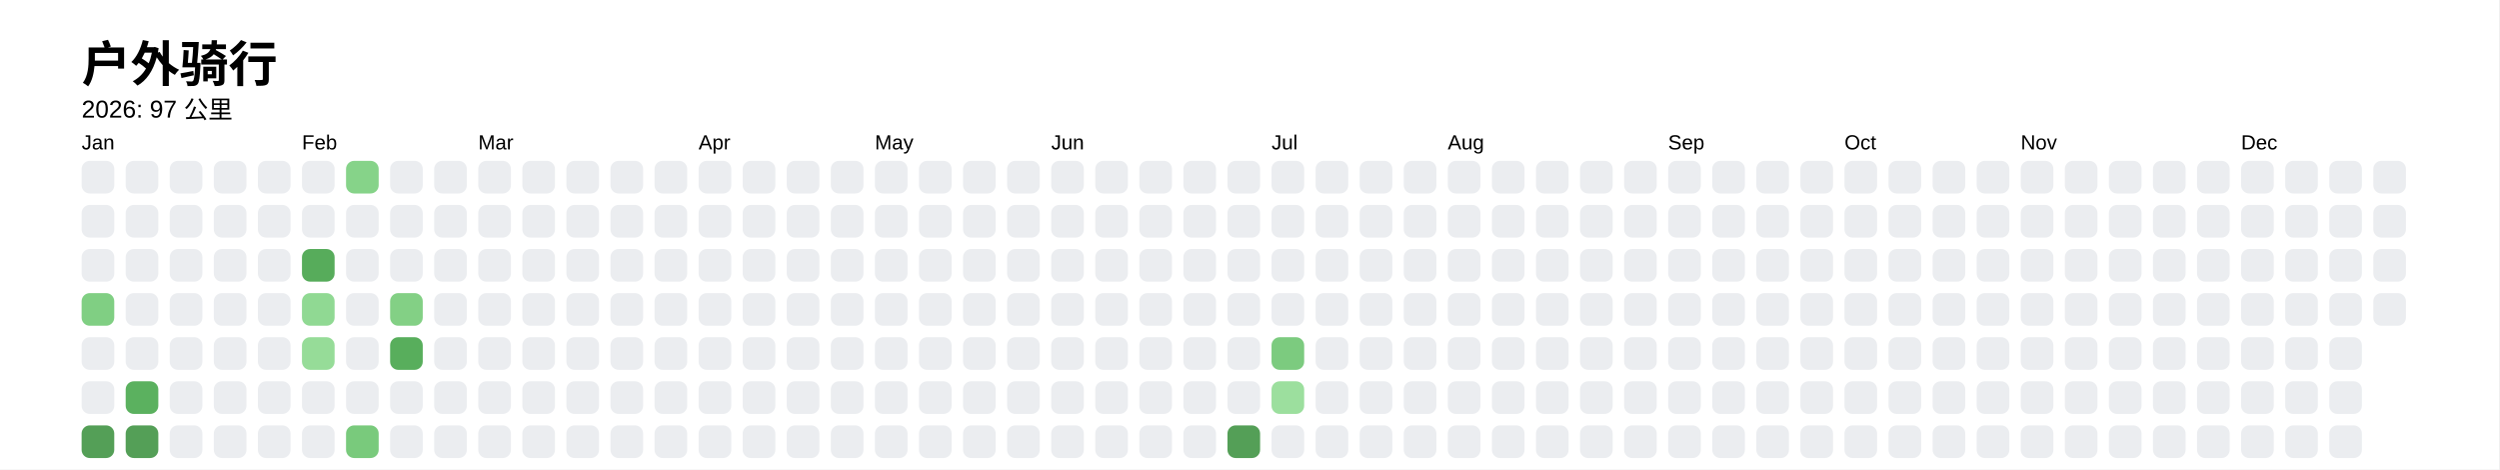
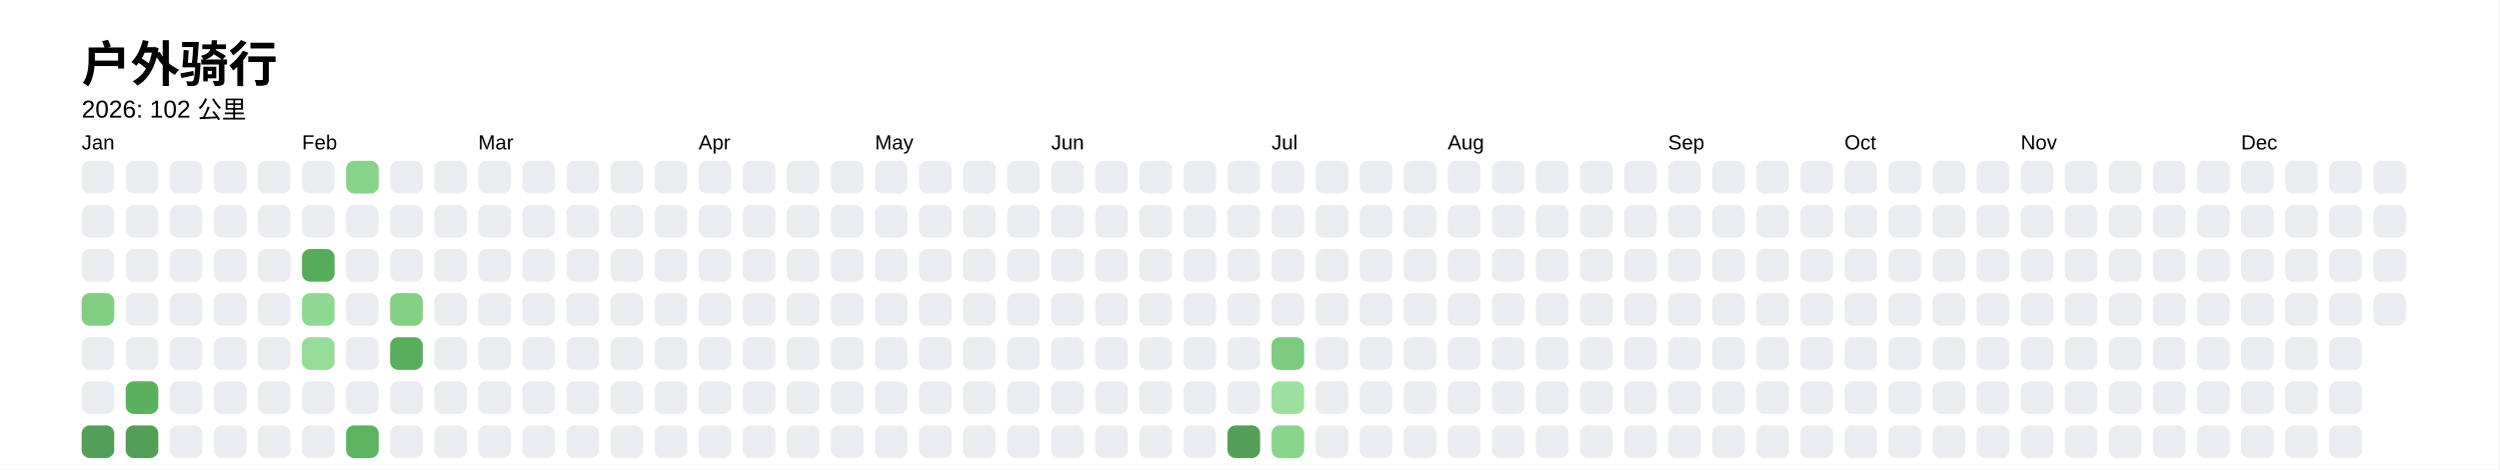
<svg xmlns="http://www.w3.org/2000/svg" baseProfile="full" height="57.5mm" version="1.1" viewBox="0,0,306.2,57.5" width="306.2mm">
  <defs />
  <rect fill="#FFFFFF" height="57.5" width="306.2" x="0" y="0" />
  <text fill="#000000" style="font-size:6px; font-family:Arial; font-weight:bold;" x="10" y="10">户外骑行</text>
-   <text fill="#000000" style="font-size:3px; font-family:Arial;" x="10" y="14.4">2026: 97 公里</text>
+   <text fill="#000000" style="font-size:3px; font-family:Arial;" x="10" y="14.4">2026: 102 公里</text>
  <text fill="#000000" style="font-size:2.5px; font-family:Arial" x="10" y="18.3">Jan</text>
  <rect fill="#EBEDF0" height="4" rx="1" ry="1" width="4" x="10" y="19.7" />
  <rect fill="#EBEDF0" height="4" rx="1" ry="1" width="4" x="10" y="25.1" />
  <rect fill="#EBEDF0" height="4" rx="1" ry="1" width="4" x="10" y="30.5" />
  <rect fill="#80cf83" height="4" rx="1" ry="1" width="4" x="10" y="35.9" />
  <rect fill="#EBEDF0" height="4" rx="1" ry="1" width="4" x="10" y="41.3" />
  <rect fill="#EBEDF0" height="4" rx="1" ry="1" width="4" x="10" y="46.7" />
  <rect fill="#549F57" height="4" rx="1" ry="1" width="4" x="10" y="52.1" />
  <rect fill="#EBEDF0" height="4" rx="1" ry="1" width="4" x="15.4" y="19.7" />
  <rect fill="#EBEDF0" height="4" rx="1" ry="1" width="4" x="15.4" y="25.1" />
  <rect fill="#EBEDF0" height="4" rx="1" ry="1" width="4" x="15.4" y="30.5" />
  <rect fill="#EBEDF0" height="4" rx="1" ry="1" width="4" x="15.4" y="35.9" />
  <rect fill="#EBEDF0" height="4" rx="1" ry="1" width="4" x="15.4" y="41.3" />
  <rect fill="#5bb15f" height="4" rx="1" ry="1" width="4" x="15.4" y="46.7" />
  <rect fill="#549F57" height="4" rx="1" ry="1" width="4" x="15.4" y="52.1" />
  <rect fill="#EBEDF0" height="4" rx="1" ry="1" width="4" x="20.8" y="19.7" />
  <rect fill="#EBEDF0" height="4" rx="1" ry="1" width="4" x="20.8" y="25.1" />
  <rect fill="#EBEDF0" height="4" rx="1" ry="1" width="4" x="20.8" y="30.5" />
  <rect fill="#EBEDF0" height="4" rx="1" ry="1" width="4" x="20.8" y="35.9" />
  <rect fill="#EBEDF0" height="4" rx="1" ry="1" width="4" x="20.8" y="41.3" />
  <rect fill="#EBEDF0" height="4" rx="1" ry="1" width="4" x="20.8" y="46.7" />
  <rect fill="#EBEDF0" height="4" rx="1" ry="1" width="4" x="20.8" y="52.1" />
  <rect fill="#EBEDF0" height="4" rx="1" ry="1" width="4" x="26.2" y="19.7" />
  <rect fill="#EBEDF0" height="4" rx="1" ry="1" width="4" x="26.2" y="25.1" />
  <rect fill="#EBEDF0" height="4" rx="1" ry="1" width="4" x="26.2" y="30.5" />
  <rect fill="#EBEDF0" height="4" rx="1" ry="1" width="4" x="26.2" y="35.9" />
  <rect fill="#EBEDF0" height="4" rx="1" ry="1" width="4" x="26.2" y="41.3" />
  <rect fill="#EBEDF0" height="4" rx="1" ry="1" width="4" x="26.2" y="46.7" />
  <rect fill="#EBEDF0" height="4" rx="1" ry="1" width="4" x="26.2" y="52.1" />
  <rect fill="#EBEDF0" height="4" rx="1" ry="1" width="4" x="31.6" y="19.7" />
  <rect fill="#EBEDF0" height="4" rx="1" ry="1" width="4" x="31.6" y="25.1" />
  <rect fill="#EBEDF0" height="4" rx="1" ry="1" width="4" x="31.6" y="30.5" />
  <rect fill="#EBEDF0" height="4" rx="1" ry="1" width="4" x="31.6" y="35.9" />
  <rect fill="#EBEDF0" height="4" rx="1" ry="1" width="4" x="31.6" y="41.3" />
  <rect fill="#EBEDF0" height="4" rx="1" ry="1" width="4" x="31.6" y="46.7" />
  <rect fill="#EBEDF0" height="4" rx="1" ry="1" width="4" x="31.6" y="52.1" />
  <text fill="#000000" style="font-size:2.5px; font-family:Arial" x="37.0" y="18.3">Feb</text>
  <rect fill="#EBEDF0" height="4" rx="1" ry="1" width="4" x="37.0" y="19.7" />
  <rect fill="#EBEDF0" height="4" rx="1" ry="1" width="4" x="37.0" y="25.1" />
  <rect fill="#57ac5b" height="4" rx="1" ry="1" width="4" x="37.0" y="30.5" />
  <rect fill="#90d993" height="4" rx="1" ry="1" width="4" x="37.0" y="35.9" />
  <rect fill="#96dc98" height="4" rx="1" ry="1" width="4" x="37.0" y="41.3" />
  <rect fill="#EBEDF0" height="4" rx="1" ry="1" width="4" x="37.0" y="46.7" />
  <rect fill="#EBEDF0" height="4" rx="1" ry="1" width="4" x="37.0" y="52.1" />
  <rect fill="#86d389" height="4" rx="1" ry="1" width="4" x="42.4" y="19.7" />
  <rect fill="#EBEDF0" height="4" rx="1" ry="1" width="4" x="42.4" y="25.1" />
  <rect fill="#EBEDF0" height="4" rx="1" ry="1" width="4" x="42.4" y="30.5" />
  <rect fill="#EBEDF0" height="4" rx="1" ry="1" width="4" x="42.4" y="35.9" />
  <rect fill="#EBEDF0" height="4" rx="1" ry="1" width="4" x="42.4" y="41.3" />
  <rect fill="#EBEDF0" height="4" rx="1" ry="1" width="4" x="42.4" y="46.7" />
-   <rect fill="#79ca7c" height="4" rx="1" ry="1" width="4" x="42.4" y="52.1" />
+   <rect fill="#5cb360" height="4" rx="1" ry="1" width="4" x="42.4" y="52.1" />
  <rect fill="#EBEDF0" height="4" rx="1" ry="1" width="4" x="47.8" y="19.7" />
  <rect fill="#EBEDF0" height="4" rx="1" ry="1" width="4" x="47.8" y="25.1" />
  <rect fill="#EBEDF0" height="4" rx="1" ry="1" width="4" x="47.8" y="30.5" />
  <rect fill="#83d085" height="4" rx="1" ry="1" width="4" x="47.8" y="35.9" />
  <rect fill="#58ae5c" height="4" rx="1" ry="1" width="4" x="47.8" y="41.3" />
  <rect fill="#EBEDF0" height="4" rx="1" ry="1" width="4" x="47.8" y="46.7" />
  <rect fill="#EBEDF0" height="4" rx="1" ry="1" width="4" x="47.8" y="52.1" />
  <rect fill="#EBEDF0" height="4" rx="1" ry="1" width="4" x="53.2" y="19.7" />
  <rect fill="#EBEDF0" height="4" rx="1" ry="1" width="4" x="53.2" y="25.1" />
  <rect fill="#EBEDF0" height="4" rx="1" ry="1" width="4" x="53.2" y="30.5" />
  <rect fill="#EBEDF0" height="4" rx="1" ry="1" width="4" x="53.2" y="35.9" />
  <rect fill="#EBEDF0" height="4" rx="1" ry="1" width="4" x="53.2" y="41.3" />
  <rect fill="#EBEDF0" height="4" rx="1" ry="1" width="4" x="53.2" y="46.7" />
  <rect fill="#EBEDF0" height="4" rx="1" ry="1" width="4" x="53.2" y="52.1" />
  <text fill="#000000" style="font-size:2.5px; font-family:Arial" x="58.6" y="18.3">Mar</text>
  <rect fill="#EBEDF0" height="4" rx="1" ry="1" width="4" x="58.6" y="19.7" />
  <rect fill="#EBEDF0" height="4" rx="1" ry="1" width="4" x="58.6" y="25.1" />
  <rect fill="#EBEDF0" height="4" rx="1" ry="1" width="4" x="58.6" y="30.5" />
  <rect fill="#EBEDF0" height="4" rx="1" ry="1" width="4" x="58.6" y="35.9" />
  <rect fill="#EBEDF0" height="4" rx="1" ry="1" width="4" x="58.6" y="41.3" />
  <rect fill="#EBEDF0" height="4" rx="1" ry="1" width="4" x="58.6" y="46.7" />
  <rect fill="#EBEDF0" height="4" rx="1" ry="1" width="4" x="58.6" y="52.1" />
  <rect fill="#EBEDF0" height="4" rx="1" ry="1" width="4" x="64" y="19.7" />
  <rect fill="#EBEDF0" height="4" rx="1" ry="1" width="4" x="64" y="25.1" />
  <rect fill="#EBEDF0" height="4" rx="1" ry="1" width="4" x="64" y="30.5" />
  <rect fill="#EBEDF0" height="4" rx="1" ry="1" width="4" x="64" y="35.9" />
  <rect fill="#EBEDF0" height="4" rx="1" ry="1" width="4" x="64" y="41.3" />
  <rect fill="#EBEDF0" height="4" rx="1" ry="1" width="4" x="64" y="46.7" />
  <rect fill="#EBEDF0" height="4" rx="1" ry="1" width="4" x="64" y="52.1" />
  <rect fill="#EBEDF0" height="4" rx="1" ry="1" width="4" x="69.4" y="19.7" />
  <rect fill="#EBEDF0" height="4" rx="1" ry="1" width="4" x="69.4" y="25.1" />
  <rect fill="#EBEDF0" height="4" rx="1" ry="1" width="4" x="69.4" y="30.5" />
  <rect fill="#EBEDF0" height="4" rx="1" ry="1" width="4" x="69.4" y="35.9" />
  <rect fill="#EBEDF0" height="4" rx="1" ry="1" width="4" x="69.4" y="41.3" />
  <rect fill="#EBEDF0" height="4" rx="1" ry="1" width="4" x="69.4" y="46.7" />
  <rect fill="#EBEDF0" height="4" rx="1" ry="1" width="4" x="69.4" y="52.1" />
  <rect fill="#EBEDF0" height="4" rx="1" ry="1" width="4" x="74.8" y="19.7" />
  <rect fill="#EBEDF0" height="4" rx="1" ry="1" width="4" x="74.8" y="25.1" />
  <rect fill="#EBEDF0" height="4" rx="1" ry="1" width="4" x="74.8" y="30.5" />
  <rect fill="#EBEDF0" height="4" rx="1" ry="1" width="4" x="74.8" y="35.9" />
  <rect fill="#EBEDF0" height="4" rx="1" ry="1" width="4" x="74.8" y="41.3" />
  <rect fill="#EBEDF0" height="4" rx="1" ry="1" width="4" x="74.8" y="46.7" />
  <rect fill="#EBEDF0" height="4" rx="1" ry="1" width="4" x="74.8" y="52.1" />
  <rect fill="#EBEDF0" height="4" rx="1" ry="1" width="4" x="80.2" y="19.7" />
  <rect fill="#EBEDF0" height="4" rx="1" ry="1" width="4" x="80.2" y="25.1" />
  <rect fill="#EBEDF0" height="4" rx="1" ry="1" width="4" x="80.2" y="30.5" />
  <rect fill="#EBEDF0" height="4" rx="1" ry="1" width="4" x="80.2" y="35.9" />
  <rect fill="#EBEDF0" height="4" rx="1" ry="1" width="4" x="80.2" y="41.3" />
  <rect fill="#EBEDF0" height="4" rx="1" ry="1" width="4" x="80.2" y="46.7" />
  <rect fill="#EBEDF0" height="4" rx="1" ry="1" width="4" x="80.2" y="52.1" />
  <text fill="#000000" style="font-size:2.5px; font-family:Arial" x="85.6" y="18.3">Apr</text>
  <rect fill="#EBEDF0" height="4" rx="1" ry="1" width="4" x="85.6" y="19.7" />
  <rect fill="#EBEDF0" height="4" rx="1" ry="1" width="4" x="85.6" y="25.1" />
  <rect fill="#EBEDF0" height="4" rx="1" ry="1" width="4" x="85.6" y="30.5" />
  <rect fill="#EBEDF0" height="4" rx="1" ry="1" width="4" x="85.6" y="35.9" />
  <rect fill="#EBEDF0" height="4" rx="1" ry="1" width="4" x="85.6" y="41.3" />
  <rect fill="#EBEDF0" height="4" rx="1" ry="1" width="4" x="85.6" y="46.7" />
  <rect fill="#EBEDF0" height="4" rx="1" ry="1" width="4" x="85.6" y="52.1" />
  <rect fill="#EBEDF0" height="4" rx="1" ry="1" width="4" x="91" y="19.7" />
  <rect fill="#EBEDF0" height="4" rx="1" ry="1" width="4" x="91" y="25.1" />
  <rect fill="#EBEDF0" height="4" rx="1" ry="1" width="4" x="91" y="30.5" />
  <rect fill="#EBEDF0" height="4" rx="1" ry="1" width="4" x="91" y="35.9" />
  <rect fill="#EBEDF0" height="4" rx="1" ry="1" width="4" x="91" y="41.3" />
  <rect fill="#EBEDF0" height="4" rx="1" ry="1" width="4" x="91" y="46.7" />
  <rect fill="#EBEDF0" height="4" rx="1" ry="1" width="4" x="91" y="52.1" />
  <rect fill="#EBEDF0" height="4" rx="1" ry="1" width="4" x="96.4" y="19.7" />
  <rect fill="#EBEDF0" height="4" rx="1" ry="1" width="4" x="96.4" y="25.1" />
  <rect fill="#EBEDF0" height="4" rx="1" ry="1" width="4" x="96.4" y="30.5" />
  <rect fill="#EBEDF0" height="4" rx="1" ry="1" width="4" x="96.4" y="35.9" />
  <rect fill="#EBEDF0" height="4" rx="1" ry="1" width="4" x="96.4" y="41.3" />
  <rect fill="#EBEDF0" height="4" rx="1" ry="1" width="4" x="96.4" y="46.7" />
  <rect fill="#EBEDF0" height="4" rx="1" ry="1" width="4" x="96.4" y="52.1" />
  <rect fill="#EBEDF0" height="4" rx="1" ry="1" width="4" x="101.8" y="19.7" />
  <rect fill="#EBEDF0" height="4" rx="1" ry="1" width="4" x="101.8" y="25.1" />
  <rect fill="#EBEDF0" height="4" rx="1" ry="1" width="4" x="101.8" y="30.5" />
  <rect fill="#EBEDF0" height="4" rx="1" ry="1" width="4" x="101.8" y="35.9" />
  <rect fill="#EBEDF0" height="4" rx="1" ry="1" width="4" x="101.8" y="41.3" />
  <rect fill="#EBEDF0" height="4" rx="1" ry="1" width="4" x="101.8" y="46.7" />
  <rect fill="#EBEDF0" height="4" rx="1" ry="1" width="4" x="101.8" y="52.1" />
  <text fill="#000000" style="font-size:2.5px; font-family:Arial" x="107.2" y="18.3">May</text>
  <rect fill="#EBEDF0" height="4" rx="1" ry="1" width="4" x="107.2" y="19.7" />
  <rect fill="#EBEDF0" height="4" rx="1" ry="1" width="4" x="107.2" y="25.1" />
  <rect fill="#EBEDF0" height="4" rx="1" ry="1" width="4" x="107.2" y="30.5" />
  <rect fill="#EBEDF0" height="4" rx="1" ry="1" width="4" x="107.2" y="35.9" />
  <rect fill="#EBEDF0" height="4" rx="1" ry="1" width="4" x="107.2" y="41.3" />
  <rect fill="#EBEDF0" height="4" rx="1" ry="1" width="4" x="107.2" y="46.7" />
  <rect fill="#EBEDF0" height="4" rx="1" ry="1" width="4" x="107.2" y="52.1" />
  <rect fill="#EBEDF0" height="4" rx="1" ry="1" width="4" x="112.6" y="19.7" />
  <rect fill="#EBEDF0" height="4" rx="1" ry="1" width="4" x="112.6" y="25.1" />
  <rect fill="#EBEDF0" height="4" rx="1" ry="1" width="4" x="112.6" y="30.5" />
  <rect fill="#EBEDF0" height="4" rx="1" ry="1" width="4" x="112.6" y="35.9" />
  <rect fill="#EBEDF0" height="4" rx="1" ry="1" width="4" x="112.6" y="41.3" />
  <rect fill="#EBEDF0" height="4" rx="1" ry="1" width="4" x="112.6" y="46.7" />
  <rect fill="#EBEDF0" height="4" rx="1" ry="1" width="4" x="112.6" y="52.1" />
  <rect fill="#EBEDF0" height="4" rx="1" ry="1" width="4" x="118" y="19.7" />
  <rect fill="#EBEDF0" height="4" rx="1" ry="1" width="4" x="118" y="25.1" />
  <rect fill="#EBEDF0" height="4" rx="1" ry="1" width="4" x="118" y="30.5" />
  <rect fill="#EBEDF0" height="4" rx="1" ry="1" width="4" x="118" y="35.9" />
  <rect fill="#EBEDF0" height="4" rx="1" ry="1" width="4" x="118" y="41.3" />
  <rect fill="#EBEDF0" height="4" rx="1" ry="1" width="4" x="118" y="46.7" />
  <rect fill="#EBEDF0" height="4" rx="1" ry="1" width="4" x="118" y="52.1" />
  <rect fill="#EBEDF0" height="4" rx="1" ry="1" width="4" x="123.4" y="19.7" />
  <rect fill="#EBEDF0" height="4" rx="1" ry="1" width="4" x="123.4" y="25.1" />
  <rect fill="#EBEDF0" height="4" rx="1" ry="1" width="4" x="123.4" y="30.5" />
  <rect fill="#EBEDF0" height="4" rx="1" ry="1" width="4" x="123.4" y="35.9" />
  <rect fill="#EBEDF0" height="4" rx="1" ry="1" width="4" x="123.4" y="41.3" />
  <rect fill="#EBEDF0" height="4" rx="1" ry="1" width="4" x="123.4" y="46.7" />
  <rect fill="#EBEDF0" height="4" rx="1" ry="1" width="4" x="123.4" y="52.1" />
  <text fill="#000000" style="font-size:2.5px; font-family:Arial" x="128.8" y="18.3">Jun</text>
  <rect fill="#EBEDF0" height="4" rx="1" ry="1" width="4" x="128.8" y="19.7" />
  <rect fill="#EBEDF0" height="4" rx="1" ry="1" width="4" x="128.8" y="25.1" />
  <rect fill="#EBEDF0" height="4" rx="1" ry="1" width="4" x="128.8" y="30.5" />
  <rect fill="#EBEDF0" height="4" rx="1" ry="1" width="4" x="128.8" y="35.9" />
  <rect fill="#EBEDF0" height="4" rx="1" ry="1" width="4" x="128.8" y="41.3" />
  <rect fill="#EBEDF0" height="4" rx="1" ry="1" width="4" x="128.8" y="46.7" />
  <rect fill="#EBEDF0" height="4" rx="1" ry="1" width="4" x="128.8" y="52.1" />
  <rect fill="#EBEDF0" height="4" rx="1" ry="1" width="4" x="134.2" y="19.7" />
  <rect fill="#EBEDF0" height="4" rx="1" ry="1" width="4" x="134.2" y="25.1" />
  <rect fill="#EBEDF0" height="4" rx="1" ry="1" width="4" x="134.2" y="30.5" />
  <rect fill="#EBEDF0" height="4" rx="1" ry="1" width="4" x="134.2" y="35.9" />
  <rect fill="#EBEDF0" height="4" rx="1" ry="1" width="4" x="134.2" y="41.3" />
  <rect fill="#EBEDF0" height="4" rx="1" ry="1" width="4" x="134.2" y="46.7" />
  <rect fill="#EBEDF0" height="4" rx="1" ry="1" width="4" x="134.2" y="52.1" />
  <rect fill="#EBEDF0" height="4" rx="1" ry="1" width="4" x="139.6" y="19.7" />
  <rect fill="#EBEDF0" height="4" rx="1" ry="1" width="4" x="139.6" y="25.1" />
  <rect fill="#EBEDF0" height="4" rx="1" ry="1" width="4" x="139.6" y="30.5" />
  <rect fill="#EBEDF0" height="4" rx="1" ry="1" width="4" x="139.6" y="35.9" />
  <rect fill="#EBEDF0" height="4" rx="1" ry="1" width="4" x="139.6" y="41.3" />
  <rect fill="#EBEDF0" height="4" rx="1" ry="1" width="4" x="139.6" y="46.7" />
  <rect fill="#EBEDF0" height="4" rx="1" ry="1" width="4" x="139.6" y="52.1" />
  <rect fill="#EBEDF0" height="4" rx="1" ry="1" width="4" x="145" y="19.7" />
  <rect fill="#EBEDF0" height="4" rx="1" ry="1" width="4" x="145" y="25.1" />
  <rect fill="#EBEDF0" height="4" rx="1" ry="1" width="4" x="145" y="30.5" />
  <rect fill="#EBEDF0" height="4" rx="1" ry="1" width="4" x="145" y="35.9" />
  <rect fill="#EBEDF0" height="4" rx="1" ry="1" width="4" x="145" y="41.3" />
  <rect fill="#EBEDF0" height="4" rx="1" ry="1" width="4" x="145" y="46.7" />
  <rect fill="#EBEDF0" height="4" rx="1" ry="1" width="4" x="145" y="52.1" />
  <rect fill="#EBEDF0" height="4" rx="1" ry="1" width="4" x="150.4" y="19.7" />
  <rect fill="#EBEDF0" height="4" rx="1" ry="1" width="4" x="150.4" y="25.1" />
  <rect fill="#EBEDF0" height="4" rx="1" ry="1" width="4" x="150.4" y="30.5" />
  <rect fill="#EBEDF0" height="4" rx="1" ry="1" width="4" x="150.4" y="35.9" />
  <rect fill="#EBEDF0" height="4" rx="1" ry="1" width="4" x="150.4" y="41.3" />
  <rect fill="#EBEDF0" height="4" rx="1" ry="1" width="4" x="150.4" y="46.7" />
  <rect fill="#549F57" height="4" rx="1" ry="1" width="4" x="150.4" y="52.1" />
  <text fill="#000000" style="font-size:2.5px; font-family:Arial" x="155.8" y="18.3">Jul</text>
  <rect fill="#EBEDF0" height="4" rx="1" ry="1" width="4" x="155.8" y="19.7" />
  <rect fill="#EBEDF0" height="4" rx="1" ry="1" width="4" x="155.8" y="25.1" />
  <rect fill="#EBEDF0" height="4" rx="1" ry="1" width="4" x="155.8" y="30.5" />
  <rect fill="#EBEDF0" height="4" rx="1" ry="1" width="4" x="155.8" y="35.9" />
  <rect fill="#7ccb7f" height="4" rx="1" ry="1" width="4" x="155.8" y="41.3" />
  <rect fill="#9cdf9e" height="4" rx="1" ry="1" width="4" x="155.8" y="46.7" />
-   <rect fill="#EBEDF0" height="4" rx="1" ry="1" width="4" x="155.8" y="52.1" />
+   <rect fill="#8ad58c" height="4" rx="1" ry="1" width="4" x="155.8" y="52.1" />
  <rect fill="#EBEDF0" height="4" rx="1" ry="1" width="4" x="161.2" y="19.7" />
  <rect fill="#EBEDF0" height="4" rx="1" ry="1" width="4" x="161.2" y="25.1" />
  <rect fill="#EBEDF0" height="4" rx="1" ry="1" width="4" x="161.2" y="30.5" />
  <rect fill="#EBEDF0" height="4" rx="1" ry="1" width="4" x="161.2" y="35.9" />
  <rect fill="#EBEDF0" height="4" rx="1" ry="1" width="4" x="161.2" y="41.3" />
  <rect fill="#EBEDF0" height="4" rx="1" ry="1" width="4" x="161.2" y="46.7" />
  <rect fill="#EBEDF0" height="4" rx="1" ry="1" width="4" x="161.2" y="52.1" />
  <rect fill="#EBEDF0" height="4" rx="1" ry="1" width="4" x="166.6" y="19.7" />
  <rect fill="#EBEDF0" height="4" rx="1" ry="1" width="4" x="166.6" y="25.1" />
  <rect fill="#EBEDF0" height="4" rx="1" ry="1" width="4" x="166.6" y="30.5" />
  <rect fill="#EBEDF0" height="4" rx="1" ry="1" width="4" x="166.6" y="35.9" />
  <rect fill="#EBEDF0" height="4" rx="1" ry="1" width="4" x="166.6" y="41.3" />
  <rect fill="#EBEDF0" height="4" rx="1" ry="1" width="4" x="166.6" y="46.7" />
  <rect fill="#EBEDF0" height="4" rx="1" ry="1" width="4" x="166.6" y="52.1" />
  <rect fill="#EBEDF0" height="4" rx="1" ry="1" width="4" x="172" y="19.7" />
  <rect fill="#EBEDF0" height="4" rx="1" ry="1" width="4" x="172" y="25.1" />
  <rect fill="#EBEDF0" height="4" rx="1" ry="1" width="4" x="172" y="30.5" />
  <rect fill="#EBEDF0" height="4" rx="1" ry="1" width="4" x="172" y="35.9" />
  <rect fill="#EBEDF0" height="4" rx="1" ry="1" width="4" x="172" y="41.3" />
  <rect fill="#EBEDF0" height="4" rx="1" ry="1" width="4" x="172" y="46.7" />
  <rect fill="#EBEDF0" height="4" rx="1" ry="1" width="4" x="172" y="52.1" />
  <text fill="#000000" style="font-size:2.5px; font-family:Arial" x="177.4" y="18.3">Aug</text>
  <rect fill="#EBEDF0" height="4" rx="1" ry="1" width="4" x="177.4" y="19.7" />
  <rect fill="#EBEDF0" height="4" rx="1" ry="1" width="4" x="177.4" y="25.1" />
  <rect fill="#EBEDF0" height="4" rx="1" ry="1" width="4" x="177.4" y="30.5" />
  <rect fill="#EBEDF0" height="4" rx="1" ry="1" width="4" x="177.4" y="35.9" />
  <rect fill="#EBEDF0" height="4" rx="1" ry="1" width="4" x="177.4" y="41.3" />
  <rect fill="#EBEDF0" height="4" rx="1" ry="1" width="4" x="177.4" y="46.7" />
  <rect fill="#EBEDF0" height="4" rx="1" ry="1" width="4" x="177.4" y="52.1" />
  <rect fill="#EBEDF0" height="4" rx="1" ry="1" width="4" x="182.8" y="19.7" />
  <rect fill="#EBEDF0" height="4" rx="1" ry="1" width="4" x="182.8" y="25.1" />
  <rect fill="#EBEDF0" height="4" rx="1" ry="1" width="4" x="182.8" y="30.5" />
  <rect fill="#EBEDF0" height="4" rx="1" ry="1" width="4" x="182.8" y="35.9" />
  <rect fill="#EBEDF0" height="4" rx="1" ry="1" width="4" x="182.8" y="41.3" />
  <rect fill="#EBEDF0" height="4" rx="1" ry="1" width="4" x="182.8" y="46.7" />
  <rect fill="#EBEDF0" height="4" rx="1" ry="1" width="4" x="182.8" y="52.1" />
  <rect fill="#EBEDF0" height="4" rx="1" ry="1" width="4" x="188.2" y="19.7" />
  <rect fill="#EBEDF0" height="4" rx="1" ry="1" width="4" x="188.2" y="25.1" />
  <rect fill="#EBEDF0" height="4" rx="1" ry="1" width="4" x="188.2" y="30.5" />
  <rect fill="#EBEDF0" height="4" rx="1" ry="1" width="4" x="188.2" y="35.9" />
  <rect fill="#EBEDF0" height="4" rx="1" ry="1" width="4" x="188.2" y="41.3" />
  <rect fill="#EBEDF0" height="4" rx="1" ry="1" width="4" x="188.2" y="46.7" />
  <rect fill="#EBEDF0" height="4" rx="1" ry="1" width="4" x="188.2" y="52.1" />
  <rect fill="#EBEDF0" height="4" rx="1" ry="1" width="4" x="193.6" y="19.7" />
  <rect fill="#EBEDF0" height="4" rx="1" ry="1" width="4" x="193.6" y="25.1" />
  <rect fill="#EBEDF0" height="4" rx="1" ry="1" width="4" x="193.6" y="30.5" />
  <rect fill="#EBEDF0" height="4" rx="1" ry="1" width="4" x="193.6" y="35.9" />
  <rect fill="#EBEDF0" height="4" rx="1" ry="1" width="4" x="193.6" y="41.3" />
  <rect fill="#EBEDF0" height="4" rx="1" ry="1" width="4" x="193.6" y="46.7" />
  <rect fill="#EBEDF0" height="4" rx="1" ry="1" width="4" x="193.6" y="52.1" />
  <rect fill="#EBEDF0" height="4" rx="1" ry="1" width="4" x="199" y="19.7" />
  <rect fill="#EBEDF0" height="4" rx="1" ry="1" width="4" x="199" y="25.1" />
  <rect fill="#EBEDF0" height="4" rx="1" ry="1" width="4" x="199" y="30.5" />
  <rect fill="#EBEDF0" height="4" rx="1" ry="1" width="4" x="199" y="35.9" />
  <rect fill="#EBEDF0" height="4" rx="1" ry="1" width="4" x="199" y="41.3" />
  <rect fill="#EBEDF0" height="4" rx="1" ry="1" width="4" x="199" y="46.7" />
  <rect fill="#EBEDF0" height="4" rx="1" ry="1" width="4" x="199" y="52.1" />
  <text fill="#000000" style="font-size:2.5px; font-family:Arial" x="204.4" y="18.3">Sep</text>
  <rect fill="#EBEDF0" height="4" rx="1" ry="1" width="4" x="204.4" y="19.7" />
  <rect fill="#EBEDF0" height="4" rx="1" ry="1" width="4" x="204.4" y="25.1" />
  <rect fill="#EBEDF0" height="4" rx="1" ry="1" width="4" x="204.4" y="30.5" />
  <rect fill="#EBEDF0" height="4" rx="1" ry="1" width="4" x="204.4" y="35.9" />
  <rect fill="#EBEDF0" height="4" rx="1" ry="1" width="4" x="204.4" y="41.3" />
  <rect fill="#EBEDF0" height="4" rx="1" ry="1" width="4" x="204.4" y="46.7" />
  <rect fill="#EBEDF0" height="4" rx="1" ry="1" width="4" x="204.4" y="52.1" />
  <rect fill="#EBEDF0" height="4" rx="1" ry="1" width="4" x="209.8" y="19.7" />
  <rect fill="#EBEDF0" height="4" rx="1" ry="1" width="4" x="209.8" y="25.1" />
  <rect fill="#EBEDF0" height="4" rx="1" ry="1" width="4" x="209.8" y="30.5" />
  <rect fill="#EBEDF0" height="4" rx="1" ry="1" width="4" x="209.8" y="35.9" />
  <rect fill="#EBEDF0" height="4" rx="1" ry="1" width="4" x="209.8" y="41.3" />
  <rect fill="#EBEDF0" height="4" rx="1" ry="1" width="4" x="209.8" y="46.7" />
  <rect fill="#EBEDF0" height="4" rx="1" ry="1" width="4" x="209.8" y="52.1" />
  <rect fill="#EBEDF0" height="4" rx="1" ry="1" width="4" x="215.2" y="19.7" />
  <rect fill="#EBEDF0" height="4" rx="1" ry="1" width="4" x="215.2" y="25.1" />
  <rect fill="#EBEDF0" height="4" rx="1" ry="1" width="4" x="215.2" y="30.5" />
  <rect fill="#EBEDF0" height="4" rx="1" ry="1" width="4" x="215.2" y="35.9" />
  <rect fill="#EBEDF0" height="4" rx="1" ry="1" width="4" x="215.2" y="41.3" />
  <rect fill="#EBEDF0" height="4" rx="1" ry="1" width="4" x="215.2" y="46.7" />
  <rect fill="#EBEDF0" height="4" rx="1" ry="1" width="4" x="215.2" y="52.1" />
  <rect fill="#EBEDF0" height="4" rx="1" ry="1" width="4" x="220.6" y="19.7" />
  <rect fill="#EBEDF0" height="4" rx="1" ry="1" width="4" x="220.6" y="25.1" />
  <rect fill="#EBEDF0" height="4" rx="1" ry="1" width="4" x="220.6" y="30.5" />
  <rect fill="#EBEDF0" height="4" rx="1" ry="1" width="4" x="220.6" y="35.9" />
  <rect fill="#EBEDF0" height="4" rx="1" ry="1" width="4" x="220.6" y="41.3" />
  <rect fill="#EBEDF0" height="4" rx="1" ry="1" width="4" x="220.6" y="46.7" />
  <rect fill="#EBEDF0" height="4" rx="1" ry="1" width="4" x="220.6" y="52.1" />
  <text fill="#000000" style="font-size:2.5px; font-family:Arial" x="226" y="18.3">Oct</text>
  <rect fill="#EBEDF0" height="4" rx="1" ry="1" width="4" x="226" y="19.7" />
  <rect fill="#EBEDF0" height="4" rx="1" ry="1" width="4" x="226" y="25.1" />
  <rect fill="#EBEDF0" height="4" rx="1" ry="1" width="4" x="226" y="30.5" />
  <rect fill="#EBEDF0" height="4" rx="1" ry="1" width="4" x="226" y="35.9" />
  <rect fill="#EBEDF0" height="4" rx="1" ry="1" width="4" x="226" y="41.3" />
  <rect fill="#EBEDF0" height="4" rx="1" ry="1" width="4" x="226" y="46.7" />
  <rect fill="#EBEDF0" height="4" rx="1" ry="1" width="4" x="226" y="52.1" />
  <rect fill="#EBEDF0" height="4" rx="1" ry="1" width="4" x="231.4" y="19.7" />
  <rect fill="#EBEDF0" height="4" rx="1" ry="1" width="4" x="231.4" y="25.1" />
  <rect fill="#EBEDF0" height="4" rx="1" ry="1" width="4" x="231.4" y="30.5" />
  <rect fill="#EBEDF0" height="4" rx="1" ry="1" width="4" x="231.4" y="35.9" />
  <rect fill="#EBEDF0" height="4" rx="1" ry="1" width="4" x="231.4" y="41.3" />
  <rect fill="#EBEDF0" height="4" rx="1" ry="1" width="4" x="231.4" y="46.7" />
  <rect fill="#EBEDF0" height="4" rx="1" ry="1" width="4" x="231.4" y="52.1" />
  <rect fill="#EBEDF0" height="4" rx="1" ry="1" width="4" x="236.8" y="19.7" />
  <rect fill="#EBEDF0" height="4" rx="1" ry="1" width="4" x="236.8" y="25.1" />
  <rect fill="#EBEDF0" height="4" rx="1" ry="1" width="4" x="236.8" y="30.5" />
  <rect fill="#EBEDF0" height="4" rx="1" ry="1" width="4" x="236.8" y="35.9" />
  <rect fill="#EBEDF0" height="4" rx="1" ry="1" width="4" x="236.8" y="41.3" />
  <rect fill="#EBEDF0" height="4" rx="1" ry="1" width="4" x="236.8" y="46.7" />
  <rect fill="#EBEDF0" height="4" rx="1" ry="1" width="4" x="236.8" y="52.1" />
  <rect fill="#EBEDF0" height="4" rx="1" ry="1" width="4" x="242.2" y="19.7" />
  <rect fill="#EBEDF0" height="4" rx="1" ry="1" width="4" x="242.2" y="25.1" />
  <rect fill="#EBEDF0" height="4" rx="1" ry="1" width="4" x="242.2" y="30.5" />
  <rect fill="#EBEDF0" height="4" rx="1" ry="1" width="4" x="242.2" y="35.9" />
  <rect fill="#EBEDF0" height="4" rx="1" ry="1" width="4" x="242.2" y="41.3" />
  <rect fill="#EBEDF0" height="4" rx="1" ry="1" width="4" x="242.2" y="46.7" />
  <rect fill="#EBEDF0" height="4" rx="1" ry="1" width="4" x="242.2" y="52.1" />
  <text fill="#000000" style="font-size:2.5px; font-family:Arial" x="247.6" y="18.3">Nov</text>
  <rect fill="#EBEDF0" height="4" rx="1" ry="1" width="4" x="247.6" y="19.7" />
  <rect fill="#EBEDF0" height="4" rx="1" ry="1" width="4" x="247.6" y="25.1" />
  <rect fill="#EBEDF0" height="4" rx="1" ry="1" width="4" x="247.6" y="30.5" />
  <rect fill="#EBEDF0" height="4" rx="1" ry="1" width="4" x="247.6" y="35.9" />
  <rect fill="#EBEDF0" height="4" rx="1" ry="1" width="4" x="247.6" y="41.3" />
  <rect fill="#EBEDF0" height="4" rx="1" ry="1" width="4" x="247.6" y="46.7" />
  <rect fill="#EBEDF0" height="4" rx="1" ry="1" width="4" x="247.6" y="52.1" />
  <rect fill="#EBEDF0" height="4" rx="1" ry="1" width="4" x="253" y="19.7" />
  <rect fill="#EBEDF0" height="4" rx="1" ry="1" width="4" x="253" y="25.1" />
  <rect fill="#EBEDF0" height="4" rx="1" ry="1" width="4" x="253" y="30.5" />
  <rect fill="#EBEDF0" height="4" rx="1" ry="1" width="4" x="253" y="35.9" />
  <rect fill="#EBEDF0" height="4" rx="1" ry="1" width="4" x="253" y="41.3" />
  <rect fill="#EBEDF0" height="4" rx="1" ry="1" width="4" x="253" y="46.7" />
  <rect fill="#EBEDF0" height="4" rx="1" ry="1" width="4" x="253" y="52.1" />
  <rect fill="#EBEDF0" height="4" rx="1" ry="1" width="4" x="258.4" y="19.7" />
  <rect fill="#EBEDF0" height="4" rx="1" ry="1" width="4" x="258.4" y="25.1" />
  <rect fill="#EBEDF0" height="4" rx="1" ry="1" width="4" x="258.4" y="30.5" />
  <rect fill="#EBEDF0" height="4" rx="1" ry="1" width="4" x="258.4" y="35.9" />
  <rect fill="#EBEDF0" height="4" rx="1" ry="1" width="4" x="258.4" y="41.3" />
  <rect fill="#EBEDF0" height="4" rx="1" ry="1" width="4" x="258.4" y="46.7" />
  <rect fill="#EBEDF0" height="4" rx="1" ry="1" width="4" x="258.4" y="52.1" />
  <rect fill="#EBEDF0" height="4" rx="1" ry="1" width="4" x="263.8" y="19.7" />
  <rect fill="#EBEDF0" height="4" rx="1" ry="1" width="4" x="263.8" y="25.1" />
  <rect fill="#EBEDF0" height="4" rx="1" ry="1" width="4" x="263.8" y="30.5" />
  <rect fill="#EBEDF0" height="4" rx="1" ry="1" width="4" x="263.8" y="35.9" />
  <rect fill="#EBEDF0" height="4" rx="1" ry="1" width="4" x="263.8" y="41.3" />
  <rect fill="#EBEDF0" height="4" rx="1" ry="1" width="4" x="263.8" y="46.7" />
  <rect fill="#EBEDF0" height="4" rx="1" ry="1" width="4" x="263.8" y="52.1" />
  <rect fill="#EBEDF0" height="4" rx="1" ry="1" width="4" x="269.2" y="19.7" />
  <rect fill="#EBEDF0" height="4" rx="1" ry="1" width="4" x="269.2" y="25.1" />
  <rect fill="#EBEDF0" height="4" rx="1" ry="1" width="4" x="269.2" y="30.5" />
  <rect fill="#EBEDF0" height="4" rx="1" ry="1" width="4" x="269.2" y="35.9" />
  <rect fill="#EBEDF0" height="4" rx="1" ry="1" width="4" x="269.2" y="41.3" />
  <rect fill="#EBEDF0" height="4" rx="1" ry="1" width="4" x="269.2" y="46.7" />
  <rect fill="#EBEDF0" height="4" rx="1" ry="1" width="4" x="269.2" y="52.1" />
  <text fill="#000000" style="font-size:2.5px; font-family:Arial" x="274.6" y="18.3">Dec</text>
  <rect fill="#EBEDF0" height="4" rx="1" ry="1" width="4" x="274.6" y="19.7" />
  <rect fill="#EBEDF0" height="4" rx="1" ry="1" width="4" x="274.6" y="25.1" />
  <rect fill="#EBEDF0" height="4" rx="1" ry="1" width="4" x="274.6" y="30.5" />
  <rect fill="#EBEDF0" height="4" rx="1" ry="1" width="4" x="274.6" y="35.9" />
  <rect fill="#EBEDF0" height="4" rx="1" ry="1" width="4" x="274.6" y="41.3" />
  <rect fill="#EBEDF0" height="4" rx="1" ry="1" width="4" x="274.6" y="46.7" />
  <rect fill="#EBEDF0" height="4" rx="1" ry="1" width="4" x="274.6" y="52.1" />
  <rect fill="#EBEDF0" height="4" rx="1" ry="1" width="4" x="280" y="19.7" />
  <rect fill="#EBEDF0" height="4" rx="1" ry="1" width="4" x="280" y="25.1" />
  <rect fill="#EBEDF0" height="4" rx="1" ry="1" width="4" x="280" y="30.5" />
  <rect fill="#EBEDF0" height="4" rx="1" ry="1" width="4" x="280" y="35.9" />
  <rect fill="#EBEDF0" height="4" rx="1" ry="1" width="4" x="280" y="41.3" />
  <rect fill="#EBEDF0" height="4" rx="1" ry="1" width="4" x="280" y="46.7" />
  <rect fill="#EBEDF0" height="4" rx="1" ry="1" width="4" x="280" y="52.1" />
  <rect fill="#EBEDF0" height="4" rx="1" ry="1" width="4" x="285.4" y="19.7" />
  <rect fill="#EBEDF0" height="4" rx="1" ry="1" width="4" x="285.4" y="25.1" />
  <rect fill="#EBEDF0" height="4" rx="1" ry="1" width="4" x="285.4" y="30.5" />
  <rect fill="#EBEDF0" height="4" rx="1" ry="1" width="4" x="285.4" y="35.9" />
  <rect fill="#EBEDF0" height="4" rx="1" ry="1" width="4" x="285.4" y="41.3" />
  <rect fill="#EBEDF0" height="4" rx="1" ry="1" width="4" x="285.4" y="46.7" />
  <rect fill="#EBEDF0" height="4" rx="1" ry="1" width="4" x="285.4" y="52.1" />
  <rect fill="#EBEDF0" height="4" rx="1" ry="1" width="4" x="290.8" y="19.7" />
  <rect fill="#EBEDF0" height="4" rx="1" ry="1" width="4" x="290.8" y="25.1" />
  <rect fill="#EBEDF0" height="4" rx="1" ry="1" width="4" x="290.8" y="30.5" />
  <rect fill="#EBEDF0" height="4" rx="1" ry="1" width="4" x="290.8" y="35.9" />
</svg>
